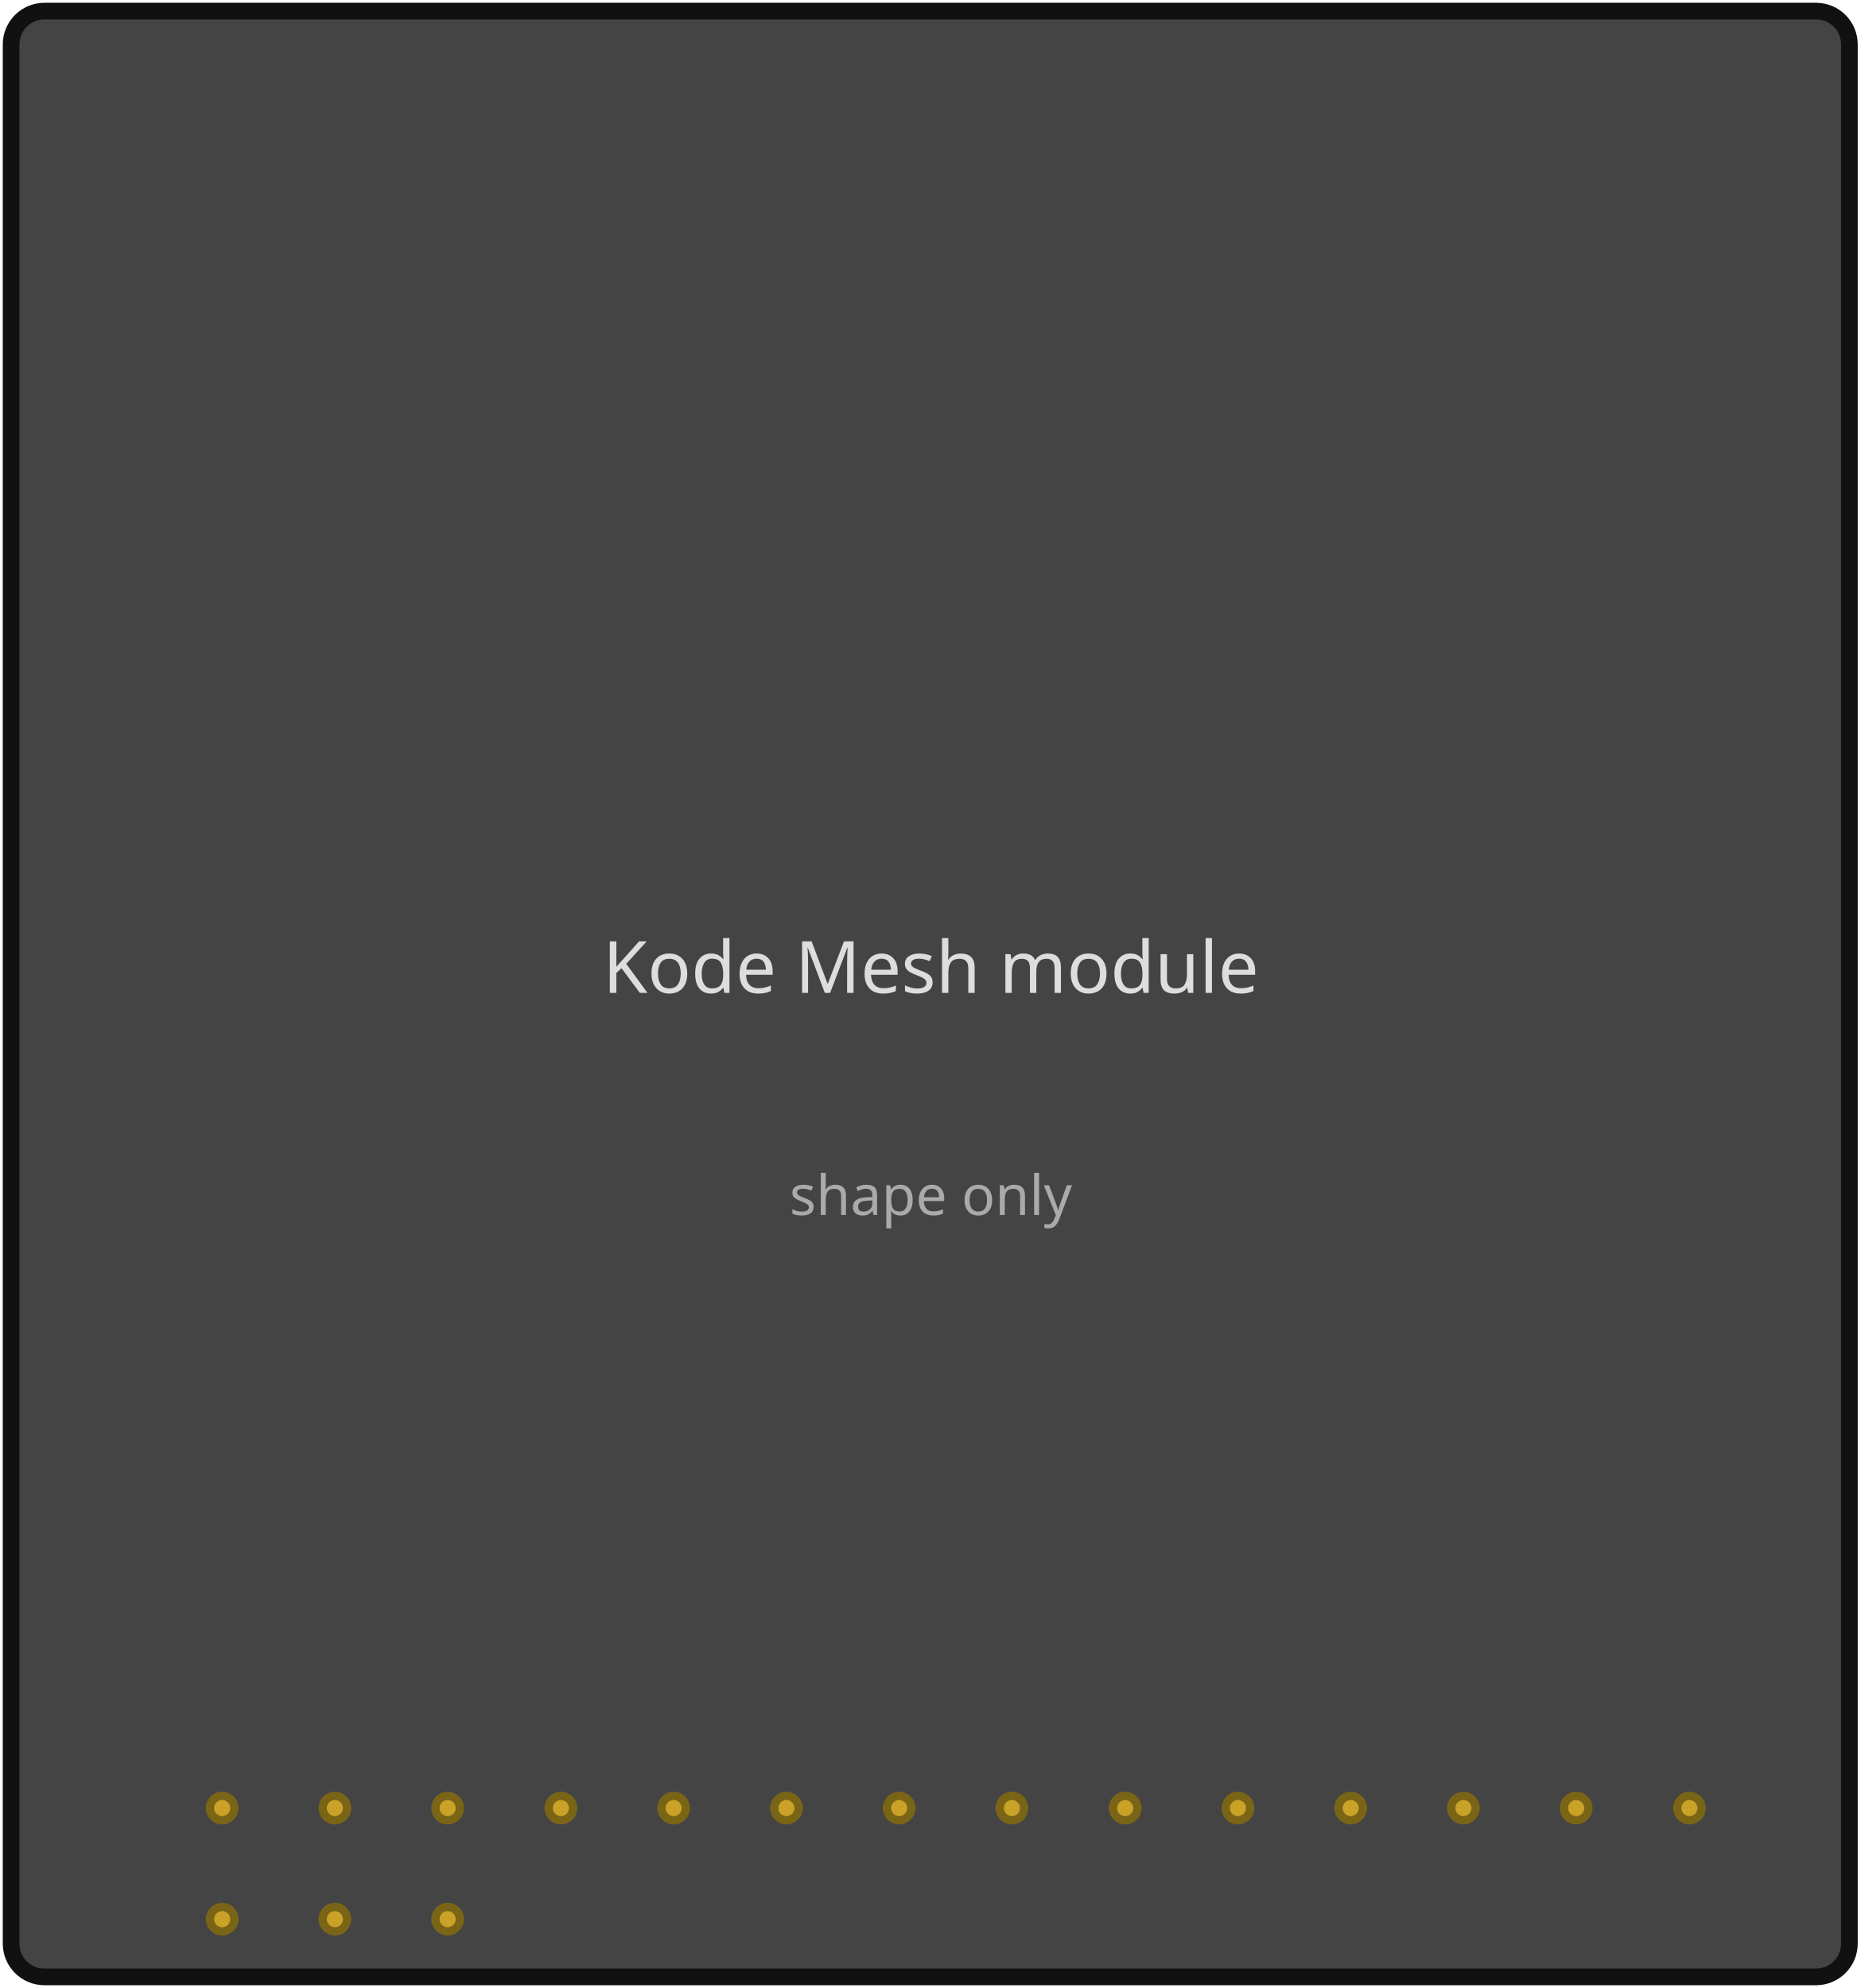
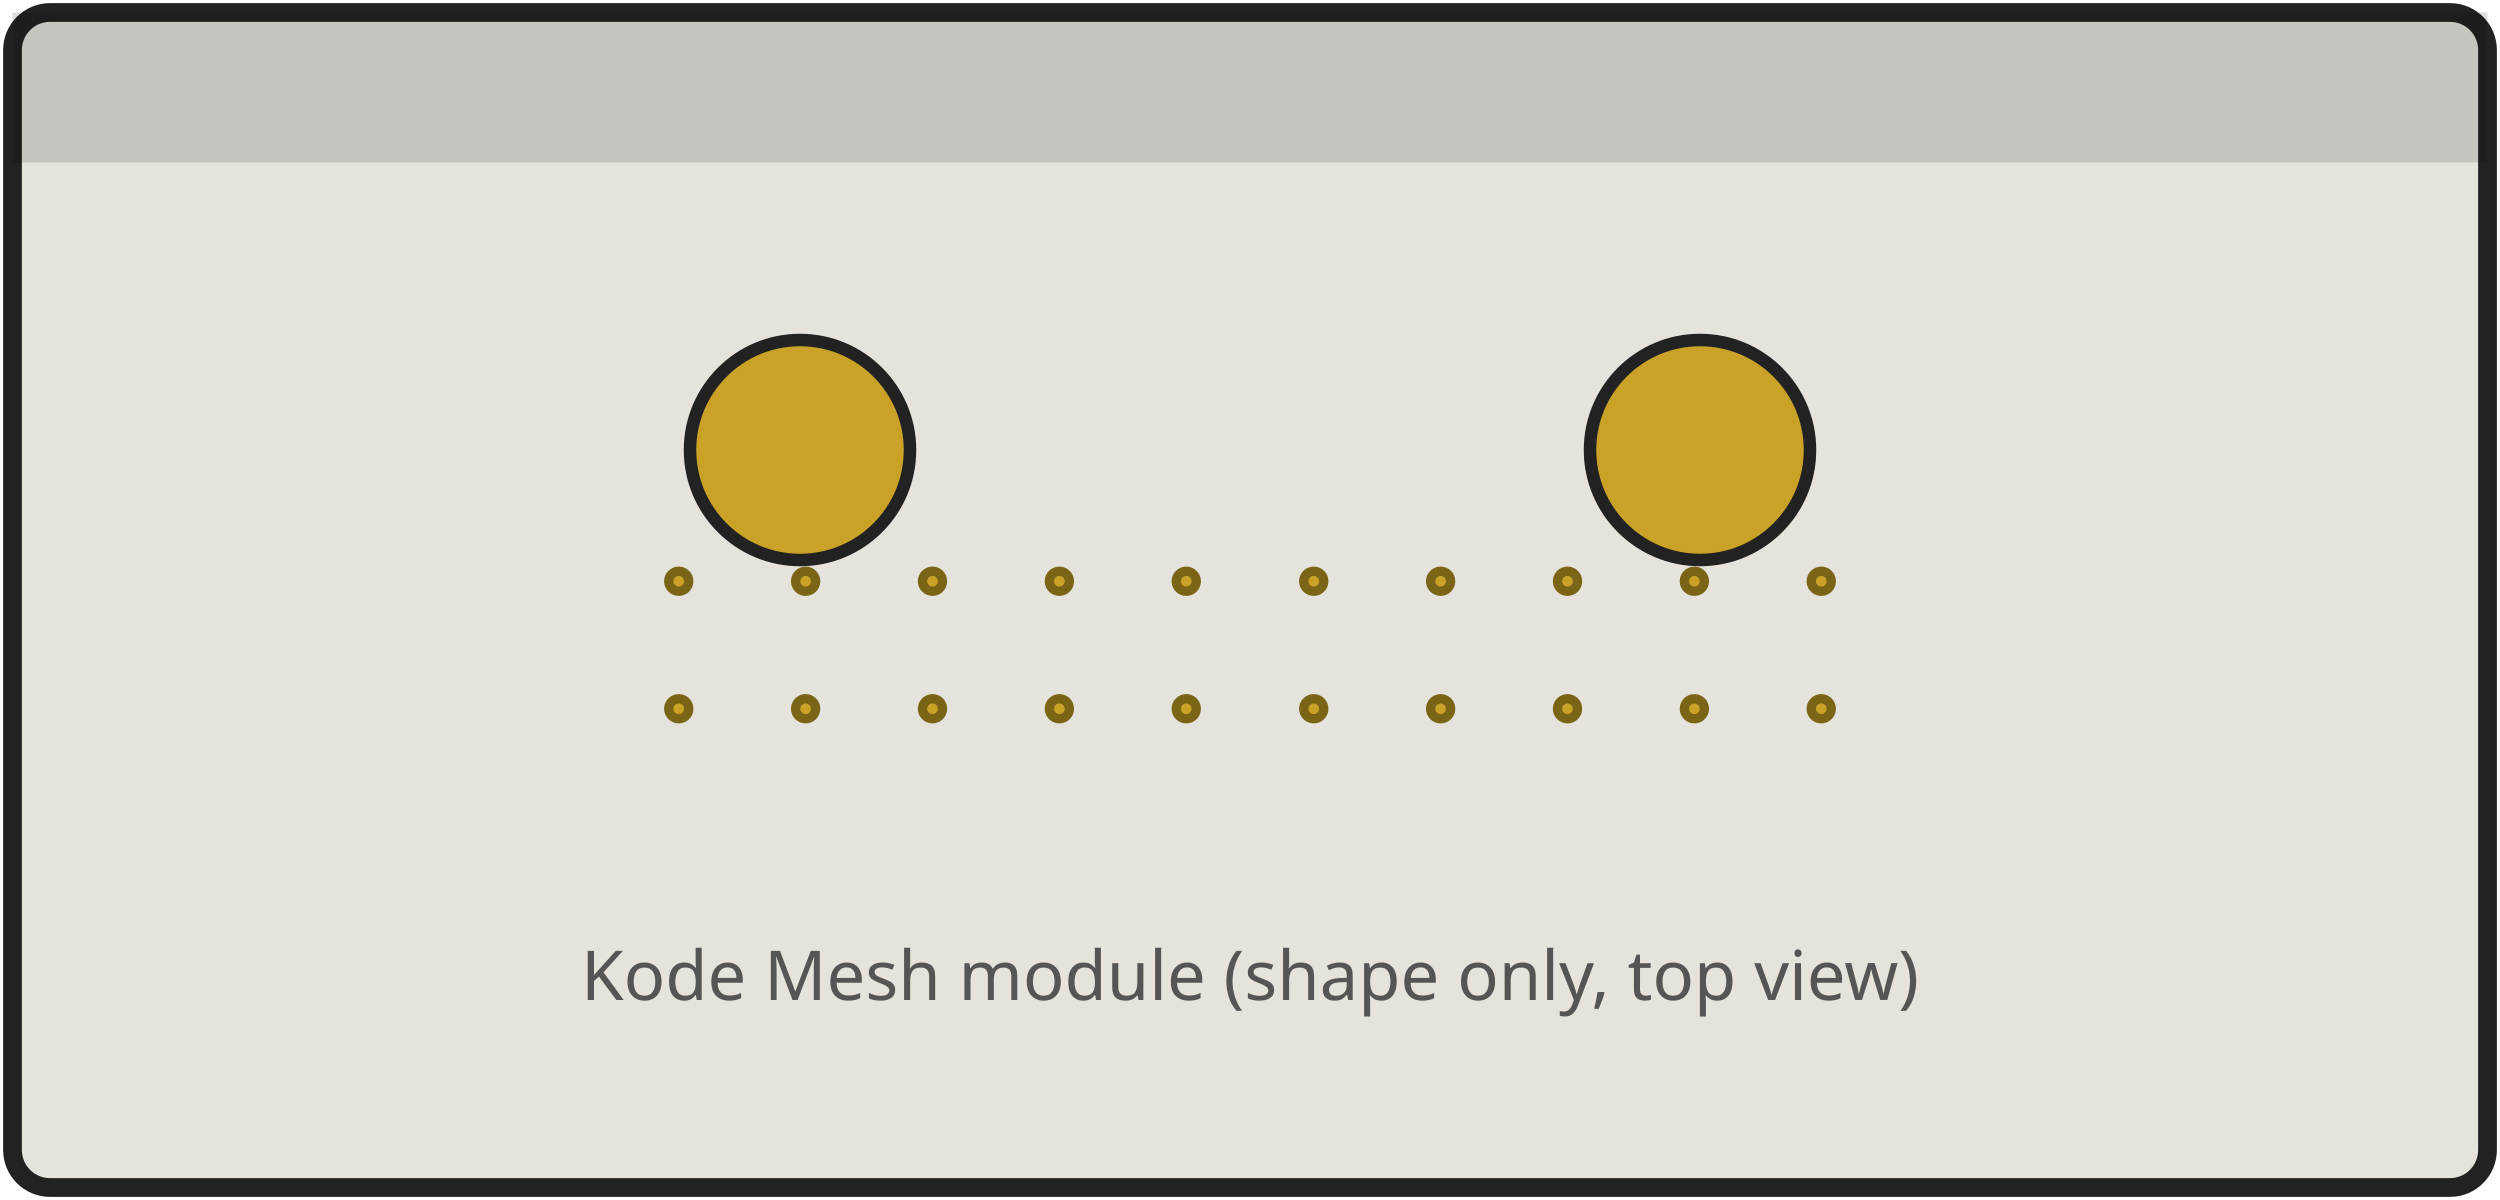
- <svg xmlns="http://www.w3.org/2000/svg" width="335" height="358" viewBox="0 0 335 358">
-   <rect x="2" y="2" width="331" height="354" rx="6" fill="#444" stroke="#111" stroke-width="3" />
-   <text x="167.6" y="178.8" text-anchor="middle" font-family="sans-serif" font-size="13" fill="#ddd">Kode Mesh module</text>
-   <text x="167.6" y="218.8" text-anchor="middle" font-family="sans-serif" font-size="10" fill="#aaa">shape only</text>
-   <circle cx="40" cy="325.6" r="2.2" fill="#c9a227" stroke="#7a6416" stroke-width="1.5" />
-   <circle cx="60.3" cy="325.6" r="2.2" fill="#c9a227" stroke="#7a6416" stroke-width="1.5" />
-   <circle cx="80.6" cy="325.6" r="2.2" fill="#c9a227" stroke="#7a6416" stroke-width="1.5" />
-   <circle cx="101" cy="325.6" r="2.2" fill="#c9a227" stroke="#7a6416" stroke-width="1.5" />
-   <circle cx="121.3" cy="325.6" r="2.2" fill="#c9a227" stroke="#7a6416" stroke-width="1.5" />
-   <circle cx="141.6" cy="325.6" r="2.2" fill="#c9a227" stroke="#7a6416" stroke-width="1.5" />
-   <circle cx="161.9" cy="325.6" r="2.2" fill="#c9a227" stroke="#7a6416" stroke-width="1.5" />
-   <circle cx="182.2" cy="325.6" r="2.2" fill="#c9a227" stroke="#7a6416" stroke-width="1.5" />
-   <circle cx="202.6" cy="325.6" r="2.2" fill="#c9a227" stroke="#7a6416" stroke-width="1.5" />
-   <circle cx="222.9" cy="325.6" r="2.2" fill="#c9a227" stroke="#7a6416" stroke-width="1.5" />
-   <circle cx="243.2" cy="325.6" r="2.2" fill="#c9a227" stroke="#7a6416" stroke-width="1.5" />
-   <circle cx="263.5" cy="325.6" r="2.2" fill="#c9a227" stroke="#7a6416" stroke-width="1.5" />
-   <circle cx="283.8" cy="325.6" r="2.2" fill="#c9a227" stroke="#7a6416" stroke-width="1.5" />
-   <circle cx="304.2" cy="325.6" r="2.2" fill="#c9a227" stroke="#7a6416" stroke-width="1.5" />
-   <circle cx="40" cy="345.6" r="2.2" fill="#c9a227" stroke="#7a6416" stroke-width="1.5" />
-   <circle cx="60.3" cy="345.6" r="2.2" fill="#c9a227" stroke="#7a6416" stroke-width="1.5" />
-   <circle cx="80.6" cy="345.6" r="2.2" fill="#c9a227" stroke="#7a6416" stroke-width="1.5" />
+ <svg xmlns="http://www.w3.org/2000/svg" width="400" height="192" viewBox="0 0 400 192">
+   <rect x="2" y="2" width="396" height="188" rx="6" fill="#e6e3dc" stroke="#222" stroke-width="3" />
+   <rect x="2" y="2" width="396" height="24" fill="#0002" />
+   <circle cx="128" cy="72" r="17.6" fill="#c9a227" stroke="#222" stroke-width="2" />
+   <circle cx="272" cy="72" r="17.6" fill="#c9a227" stroke="#222" stroke-width="2" />
+   <text x="200" y="160" text-anchor="middle" font-family="sans-serif" font-size="11" fill="#555">Kode Mesh module (shape only, top view)</text>
+   <circle cx="108.6" cy="113.4" r="1.6" fill="#c9a227" stroke="#7a6416" stroke-width="1.5" />
+   <circle cx="108.6" cy="93" r="1.6" fill="#c9a227" stroke="#7a6416" stroke-width="1.5" />
+   <circle cx="128.9" cy="113.4" r="1.6" fill="#c9a227" stroke="#7a6416" stroke-width="1.5" />
+   <circle cx="128.9" cy="93" r="1.6" fill="#c9a227" stroke="#7a6416" stroke-width="1.5" />
+   <circle cx="149.2" cy="113.4" r="1.6" fill="#c9a227" stroke="#7a6416" stroke-width="1.5" />
+   <circle cx="149.2" cy="93" r="1.6" fill="#c9a227" stroke="#7a6416" stroke-width="1.5" />
+   <circle cx="169.5" cy="113.4" r="1.6" fill="#c9a227" stroke="#7a6416" stroke-width="1.5" />
+   <circle cx="169.5" cy="93" r="1.6" fill="#c9a227" stroke="#7a6416" stroke-width="1.5" />
+   <circle cx="189.8" cy="113.4" r="1.6" fill="#c9a227" stroke="#7a6416" stroke-width="1.5" />
+   <circle cx="189.8" cy="93" r="1.6" fill="#c9a227" stroke="#7a6416" stroke-width="1.5" />
+   <circle cx="210.2" cy="113.4" r="1.6" fill="#c9a227" stroke="#7a6416" stroke-width="1.5" />
+   <circle cx="210.2" cy="93" r="1.6" fill="#c9a227" stroke="#7a6416" stroke-width="1.5" />
+   <circle cx="230.5" cy="113.4" r="1.6" fill="#c9a227" stroke="#7a6416" stroke-width="1.5" />
+   <circle cx="230.5" cy="93" r="1.6" fill="#c9a227" stroke="#7a6416" stroke-width="1.5" />
+   <circle cx="250.8" cy="113.4" r="1.6" fill="#c9a227" stroke="#7a6416" stroke-width="1.5" />
+   <circle cx="250.8" cy="93" r="1.6" fill="#c9a227" stroke="#7a6416" stroke-width="1.5" />
+   <circle cx="271.1" cy="113.4" r="1.6" fill="#c9a227" stroke="#7a6416" stroke-width="1.5" />
+   <circle cx="271.1" cy="93" r="1.6" fill="#c9a227" stroke="#7a6416" stroke-width="1.5" />
+   <circle cx="291.4" cy="113.4" r="1.6" fill="#c9a227" stroke="#7a6416" stroke-width="1.5" />
+   <circle cx="291.4" cy="93" r="1.6" fill="#c9a227" stroke="#7a6416" stroke-width="1.5" />
</svg>
